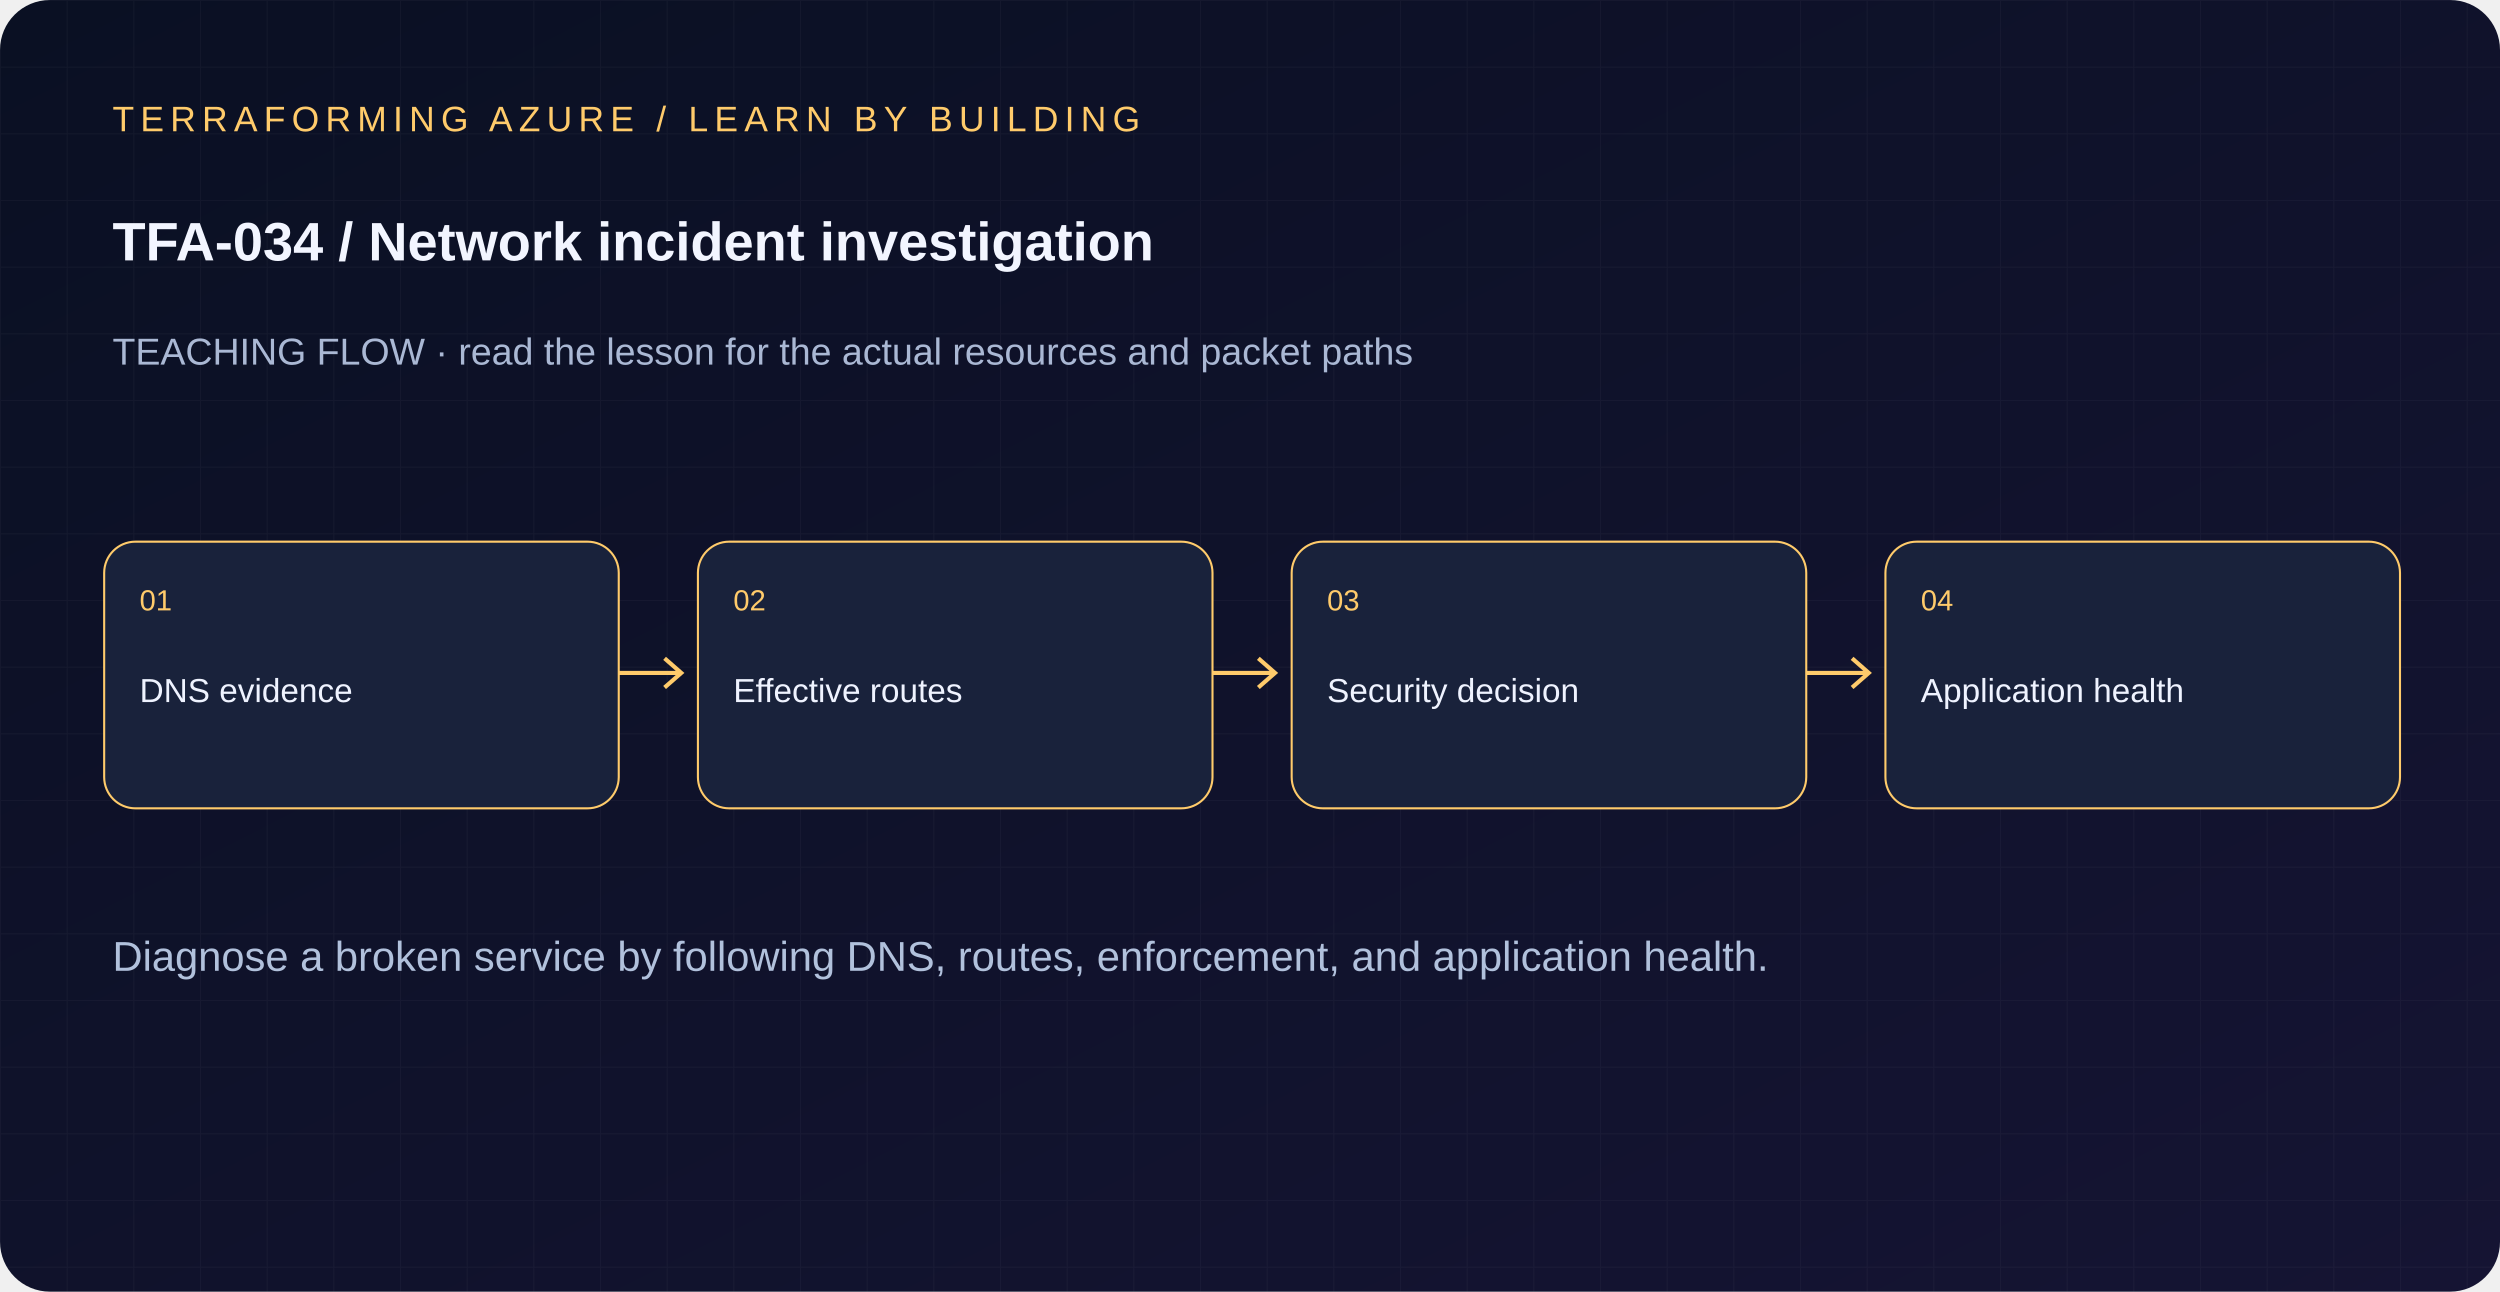
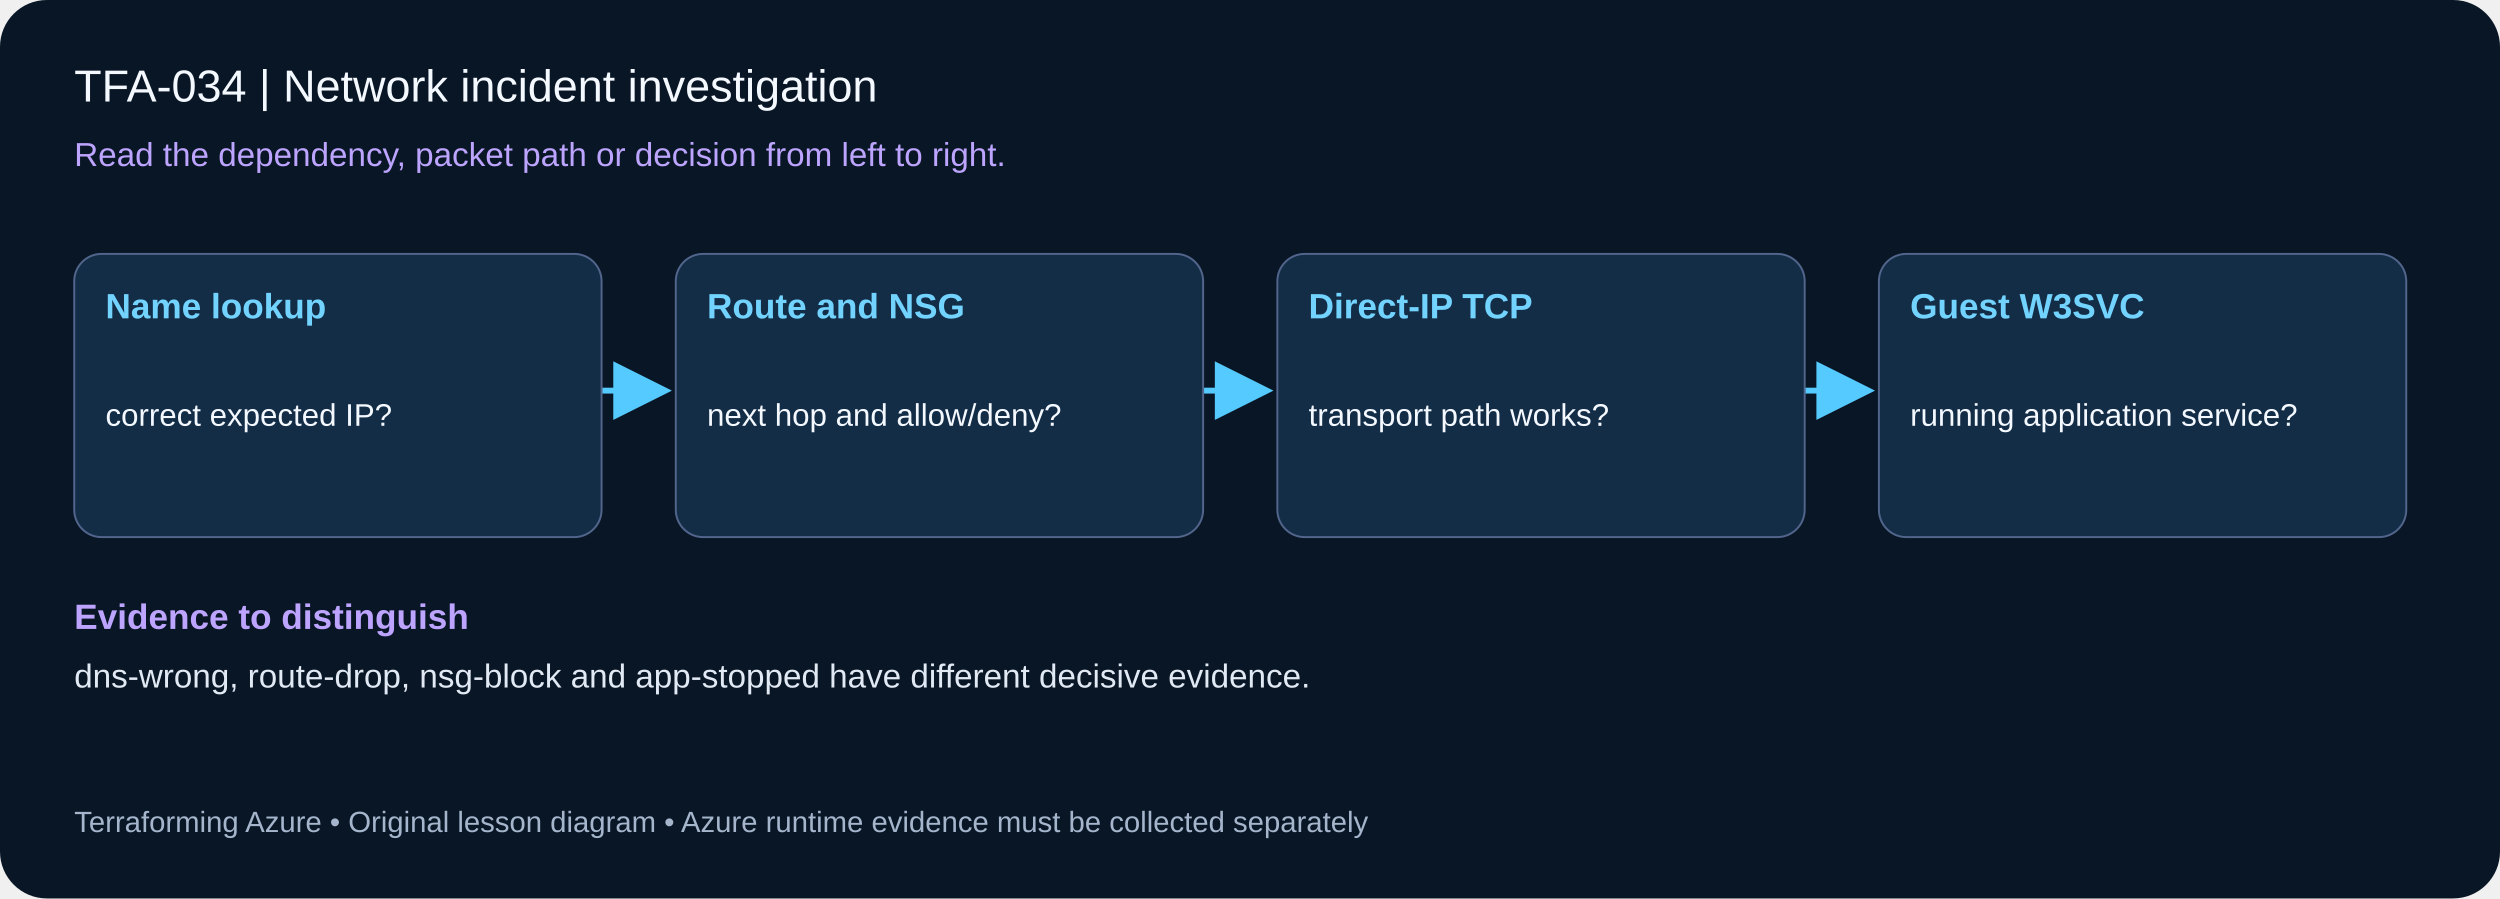
- <svg xmlns="http://www.w3.org/2000/svg" viewBox="0 0 1200 620" role="img" aria-labelledby="title desc">
+ <svg xmlns="http://www.w3.org/2000/svg" width="1280" height="460" viewBox="0 0 1280 460" role="img" aria-labelledby="title desc">
  <defs>
-     <linearGradient id="bg" x2="1" y2="1">
-       <stop stop-color="#0a1023" />
-       <stop offset="1" stop-color="#151433" />
-     </linearGradient>
-     <pattern id="grid" width="32" height="32" patternUnits="userSpaceOnUse">
-       <path d="M32 0H0V32" fill="none" stroke="#fff" stroke-opacity=".035" />
-     </pattern>
+     <marker id="arrow" markerWidth="10" markerHeight="10" refX="8" refY="5" orient="auto">
+       <path d="M0,0 L10,5 L0,10 Z" fill="#55caff" />
+     </marker>
  </defs>
-   <rect width="100%" height="100%" rx="24" fill="url(#bg)" />
-   <rect width="100%" height="100%" rx="24" fill="url(#grid)" />
-   <text x="54" y="63" fill="#ffcb6b" font-family="Segoe UI,Arial,sans-serif" font-size="17" letter-spacing="3">TERRAFORMING AZURE / LEARN BY BUILDING</text>
-   <text x="54" y="125" fill="#f2f5ff" font-family="Segoe UI,Arial" font-size="26" font-weight="700">TFA-034 / Network incident investigation</text>
-   <text x="54" y="175" fill="#aab8d4" font-family="Segoe UI,Arial" font-size="18">TEACHING FLOW · read the lesson for the actual resources and packet paths</text>
-   <path d="M297 323h30m-8-7 8 7-8 7" stroke="#ffcb6b" stroke-width="2" fill="none" />
-   <rect x="50" y="260" width="247" height="128" rx="15" fill="#19223b" stroke="#ffcb6b" />
-   <text x="67" y="293" fill="#ffcb6b" font-family="Segoe UI,Arial" font-size="14">01</text>
-   <text x="67" y="337" fill="#eff3ff" font-family="Segoe UI,Arial" font-size="16">DNS evidence</text>
-   <path d="M582 323h30m-8-7 8 7-8 7" stroke="#ffcb6b" stroke-width="2" fill="none" />
-   <rect x="335" y="260" width="247" height="128" rx="15" fill="#19223b" stroke="#ffcb6b" />
-   <text x="352" y="293" fill="#ffcb6b" font-family="Segoe UI,Arial" font-size="14">02</text>
-   <text x="352" y="337" fill="#eff3ff" font-family="Segoe UI,Arial" font-size="16">Effective routes</text>
-   <path d="M867 323h30m-8-7 8 7-8 7" stroke="#ffcb6b" stroke-width="2" fill="none" />
-   <rect x="620" y="260" width="247" height="128" rx="15" fill="#19223b" stroke="#ffcb6b" />
-   <text x="637" y="293" fill="#ffcb6b" font-family="Segoe UI,Arial" font-size="14">03</text>
-   <text x="637" y="337" fill="#eff3ff" font-family="Segoe UI,Arial" font-size="16">Security decision</text>
-   <rect x="905" y="260" width="247" height="128" rx="15" fill="#19223b" stroke="#ffcb6b" />
-   <text x="922" y="293" fill="#ffcb6b" font-family="Segoe UI,Arial" font-size="14">04</text>
-   <text x="922" y="337" fill="#eff3ff" font-family="Segoe UI,Arial" font-size="16">Application health</text>
-   <text x="54" y="466" fill="#b1c1dc" font-family="Segoe UI,Arial" font-size="20">Diagnose a broken service by following DNS, routes, enforcement, and application health.</text>
+   <rect width="1280" height="460" rx="24" fill="#091625" />
+   <text x="38" y="52" font-family="Arial,sans-serif" font-size="23" fill="#f4f8ff">TFA-034 | Network incident investigation</text>
+   <text x="38" y="85" font-family="Arial,sans-serif" font-size="17" fill="#bca4ff">Read the dependency, packet path or decision from left to right.</text>
+   <line x1="308" y1="200" x2="338" y2="200" stroke="#55caff" stroke-width="3" marker-end="url(#arrow)" />
+   <rect x="38" y="130" width="270" height="145" rx="14" fill="#132d47" stroke="#52658c" />
+   <text x="54" y="163" font-family="Arial,sans-serif" font-size="18" font-weight="bold" fill="#72d3ff">Name lookup</text>
+   <text x="54" y="218" font-family="Arial,sans-serif" font-size="16" fill="#f4f8ff">correct expected IP?</text>
+   <line x1="616" y1="200" x2="646" y2="200" stroke="#55caff" stroke-width="3" marker-end="url(#arrow)" />
+   <rect x="346" y="130" width="270" height="145" rx="14" fill="#132d47" stroke="#52658c" />
+   <text x="362" y="163" font-family="Arial,sans-serif" font-size="18" font-weight="bold" fill="#72d3ff">Route and NSG</text>
+   <text x="362" y="218" font-family="Arial,sans-serif" font-size="16" fill="#f4f8ff">next hop and allow/deny?</text>
+   <line x1="924" y1="200" x2="954" y2="200" stroke="#55caff" stroke-width="3" marker-end="url(#arrow)" />
+   <rect x="654" y="130" width="270" height="145" rx="14" fill="#132d47" stroke="#52658c" />
+   <text x="670" y="163" font-family="Arial,sans-serif" font-size="18" font-weight="bold" fill="#72d3ff">Direct-IP TCP</text>
+   <text x="670" y="218" font-family="Arial,sans-serif" font-size="16" fill="#f4f8ff">transport path works?</text>
+   <rect x="962" y="130" width="270" height="145" rx="14" fill="#132d47" stroke="#52658c" />
+   <text x="978" y="163" font-family="Arial,sans-serif" font-size="18" font-weight="bold" fill="#72d3ff">Guest W3SVC</text>
+   <text x="978" y="218" font-family="Arial,sans-serif" font-size="16" fill="#f4f8ff">running application service?</text>
+   <text x="38" y="322" font-family="Arial,sans-serif" font-size="18" font-weight="bold" fill="#bca4ff">Evidence to distinguish</text>
+   <text x="38" y="352" font-family="Arial,sans-serif" font-size="17" fill="#e1e9f4">dns-wrong, route-drop, nsg-block and app-stopped have different decisive evidence.</text>
+   <text x="38" y="426" font-family="Arial,sans-serif" font-size="15" fill="#a4b5cc">Terraforming Azure • Original lesson diagram • Azure runtime evidence must be collected separately</text>
</svg>
